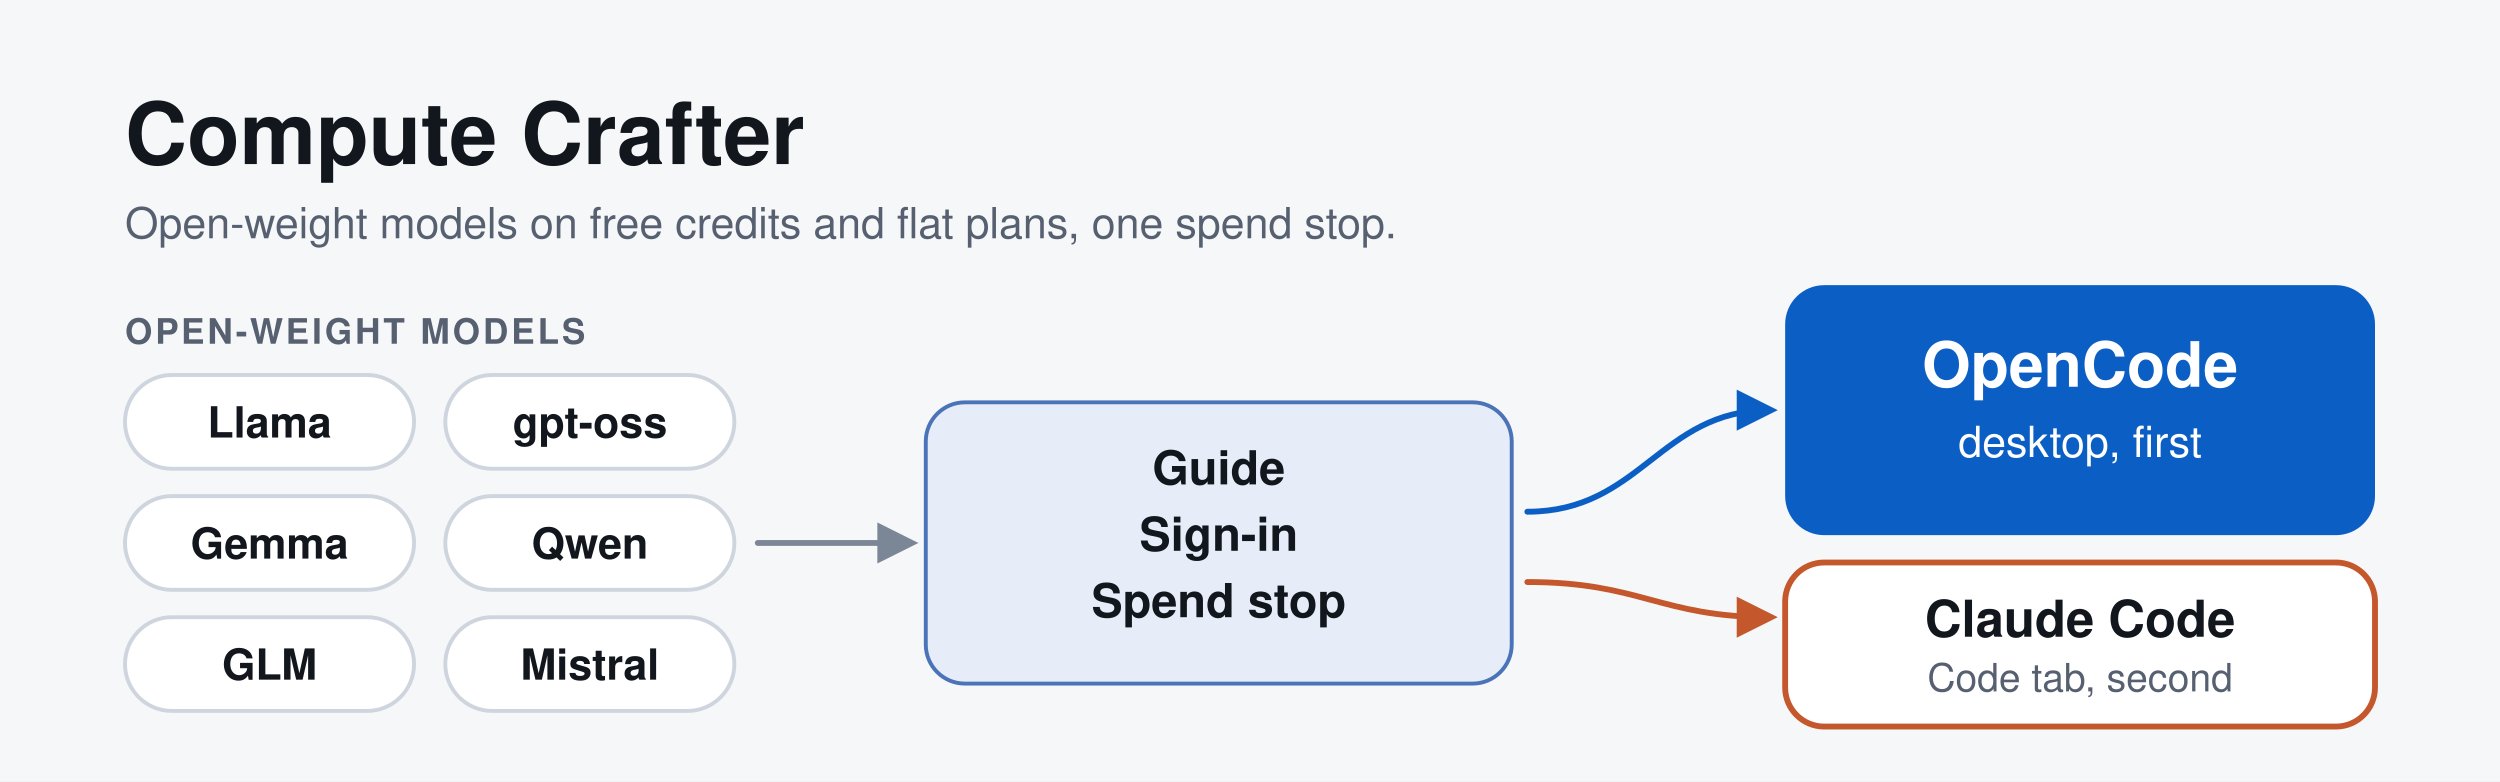
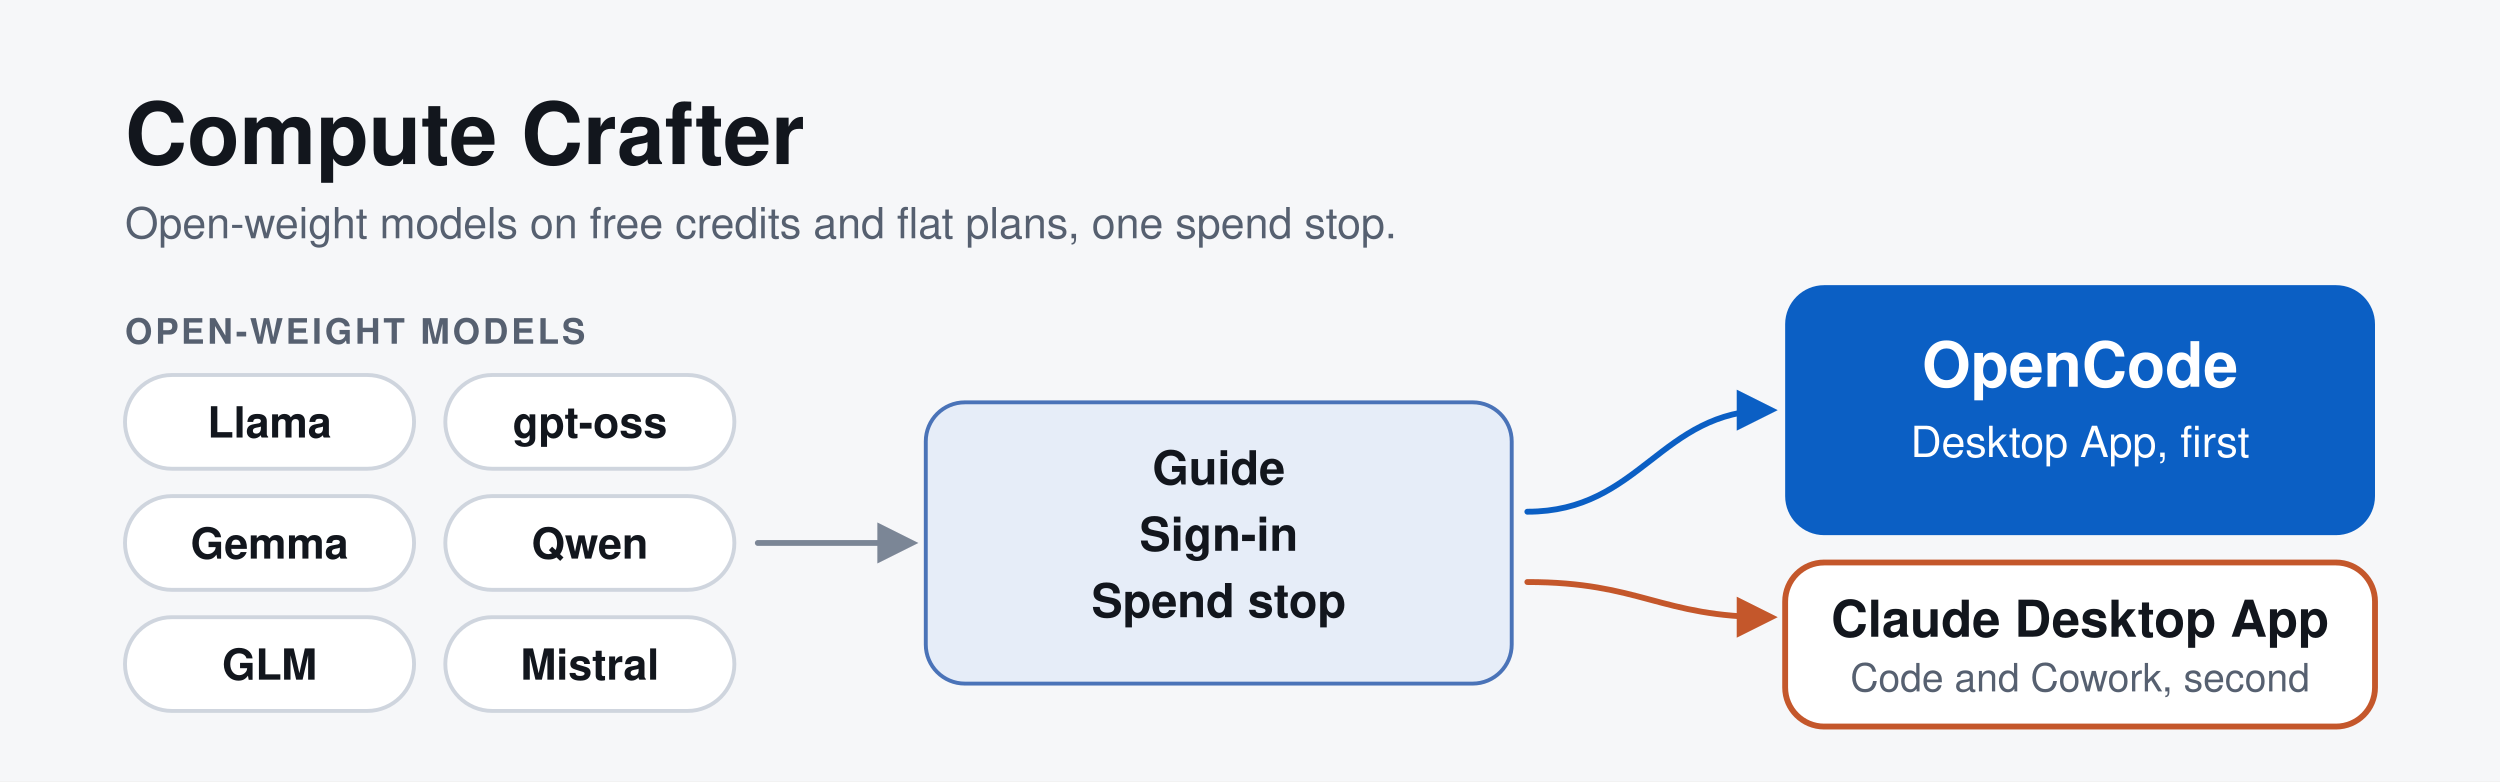
<svg xmlns="http://www.w3.org/2000/svg" viewBox="0 0 1280 400" width="1280" height="400" role="img" aria-labelledby="hero-title hero-desc">
  <style>
    .bg { fill: #f6f7f9; }
    .ink { fill: #12161d; }
    .muted { fill: #566070; }
    .chip { fill: #ffffff; stroke: #cfd5de; stroke-width: 2; }
    .chip-t { fill: #12161d; }
    .mid { fill: #e6edf8; stroke: #4a73b8; stroke-width: 2; }
    .mid-t { fill: #12161d; }
    .oc { fill: #0b5fc4; }
    .oc-t { fill: #ffffff; }
    .cc { fill: #ffffff; stroke: #c4572b; stroke-width: 3; }
    .cc-t { fill: #12161d; }
    .flow { stroke: #7b8696; }
    .head { fill: #7b8696; }
    .flow-oc { stroke: #0b5fc4; }
    .head-oc { fill: #0b5fc4; }
    .flow-cc { stroke: #c4572b; }
    .head-cc { fill: #c4572b; }
    @media (prefers-color-scheme: dark) {
      .bg { fill: #0e1218; }
      .ink { fill: #eef1f6; }
      .muted { fill: #a3adbc; }
      .chip { fill: #181e28; stroke: #343e4f; }
      .chip-t { fill: #eef1f6; }
      .mid { fill: #1b2740; stroke: #6f97d8; }
      .mid-t { fill: #eef1f6; }
      .oc { fill: #4d94f0; }
      .oc-t { fill: #08101c; }
      .cc { fill: #181e28; stroke: #e38a62; }
      .cc-t { fill: #eef1f6; }
      .flow { stroke: #6a7587; }
      .head { fill: #6a7587; }
      .flow-oc { stroke: #4d94f0; }
      .head-oc { fill: #4d94f0; }
      .flow-cc { stroke: #e38a62; }
      .head-cc { fill: #e38a62; }
    }
    text { font-family: -apple-system, BlinkMacSystemFont, "Segoe UI", Helvetica, Arial, sans-serif; }
    .flow, .flow-oc, .flow-cc { fill: none; stroke-width: 3; stroke-linecap: round; }
  </style>
  <defs>
    <marker id="a" viewBox="0 0 10 10" refX="8" refY="5" markerWidth="7" markerHeight="7" orient="auto">
      <path class="head" d="M0 0 10 5 0 10z" />
    </marker>
    <marker id="a-oc" viewBox="0 0 10 10" refX="8" refY="5" markerWidth="7" markerHeight="7" orient="auto">
      <path class="head-oc" d="M0 0 10 5 0 10z" />
    </marker>
    <marker id="a-cc" viewBox="0 0 10 10" refX="8" refY="5" markerWidth="7" markerHeight="7" orient="auto">
      <path class="head-cc" d="M0 0 10 5 0 10z" />
    </marker>
  </defs>
  <rect class="bg" width="1280" height="400" />
  <text class="ink" x="64" y="84" font-size="44" font-weight="700">Compute Crafter</text>
  <text class="muted" x="64" y="122" font-size="22">Open-weight models on free credits and flat plans, one spend stop.</text>
  <text class="muted" x="64" y="176" font-size="18" font-weight="600" letter-spacing="1.5">OPEN-WEIGHT MODELS</text>
  <g font-size="22" font-weight="600" text-anchor="middle">
    <rect class="chip" x="64" y="192" width="148" height="48" rx="24" />
    <text class="chip-t" x="138" y="224">Llama</text>
    <rect class="chip" x="228" y="192" width="148" height="48" rx="24" />
    <text class="chip-t" x="302" y="224">gpt-oss</text>
    <rect class="chip" x="64" y="254" width="148" height="48" rx="24" />
    <text class="chip-t" x="138" y="286">Gemma</text>
    <rect class="chip" x="228" y="254" width="148" height="48" rx="24" />
    <text class="chip-t" x="302" y="286">Qwen</text>
    <rect class="chip" x="64" y="316" width="148" height="48" rx="24" />
    <text class="chip-t" x="138" y="348">GLM</text>
    <rect class="chip" x="228" y="316" width="148" height="48" rx="24" />
    <text class="chip-t" x="302" y="348">Mistral</text>
  </g>
  <path class="flow" d="M388 278 C 420 278 430 278 466 278" marker-end="url(#a)" />
  <rect class="mid" x="474" y="206" width="300" height="144" rx="20" />
  <g text-anchor="middle">
    <text class="mid-t" x="624" y="248" font-size="24" font-weight="700">Guide</text>
    <text class="mid-t" x="624" y="282" font-size="24" font-weight="700">Sign-in</text>
    <text class="mid-t" x="624" y="316" font-size="24" font-weight="700">Spend stop</text>
  </g>
  <path class="flow-oc" d="M782 262 C 840 262 850 210 906 210" marker-end="url(#a-oc)" />
  <path class="flow-cc" d="M782 298 C 840 298 850 316 906 316" marker-end="url(#a-cc)" />
  <rect class="oc" x="914" y="146" width="302" height="128" rx="20" />
  <g text-anchor="middle">
    <text class="oc-t" x="1065" y="198" font-size="32" font-weight="700">OpenCode</text>
-     <text class="oc-t" x="1065" y="234" font-size="22">desktop, first</text>
+     <text class="oc-t" x="1065" y="234" font-size="22">Desktop App, first</text>
  </g>
  <rect class="cc" x="914" y="288" width="302" height="84" rx="20" />
  <g text-anchor="middle">
-     <text class="cc-t" x="1065" y="326" font-size="26" font-weight="700">Claude Code</text>
-     <text class="muted" x="1065" y="354" font-size="20">Code tab, second</text>
+     <text class="cc-t" x="1065" y="326" font-size="26" font-weight="700">Claude Desktop App</text>
+     <text class="muted" x="1065" y="354" font-size="20">Code and Cowork, second</text>
  </g>
</svg>
